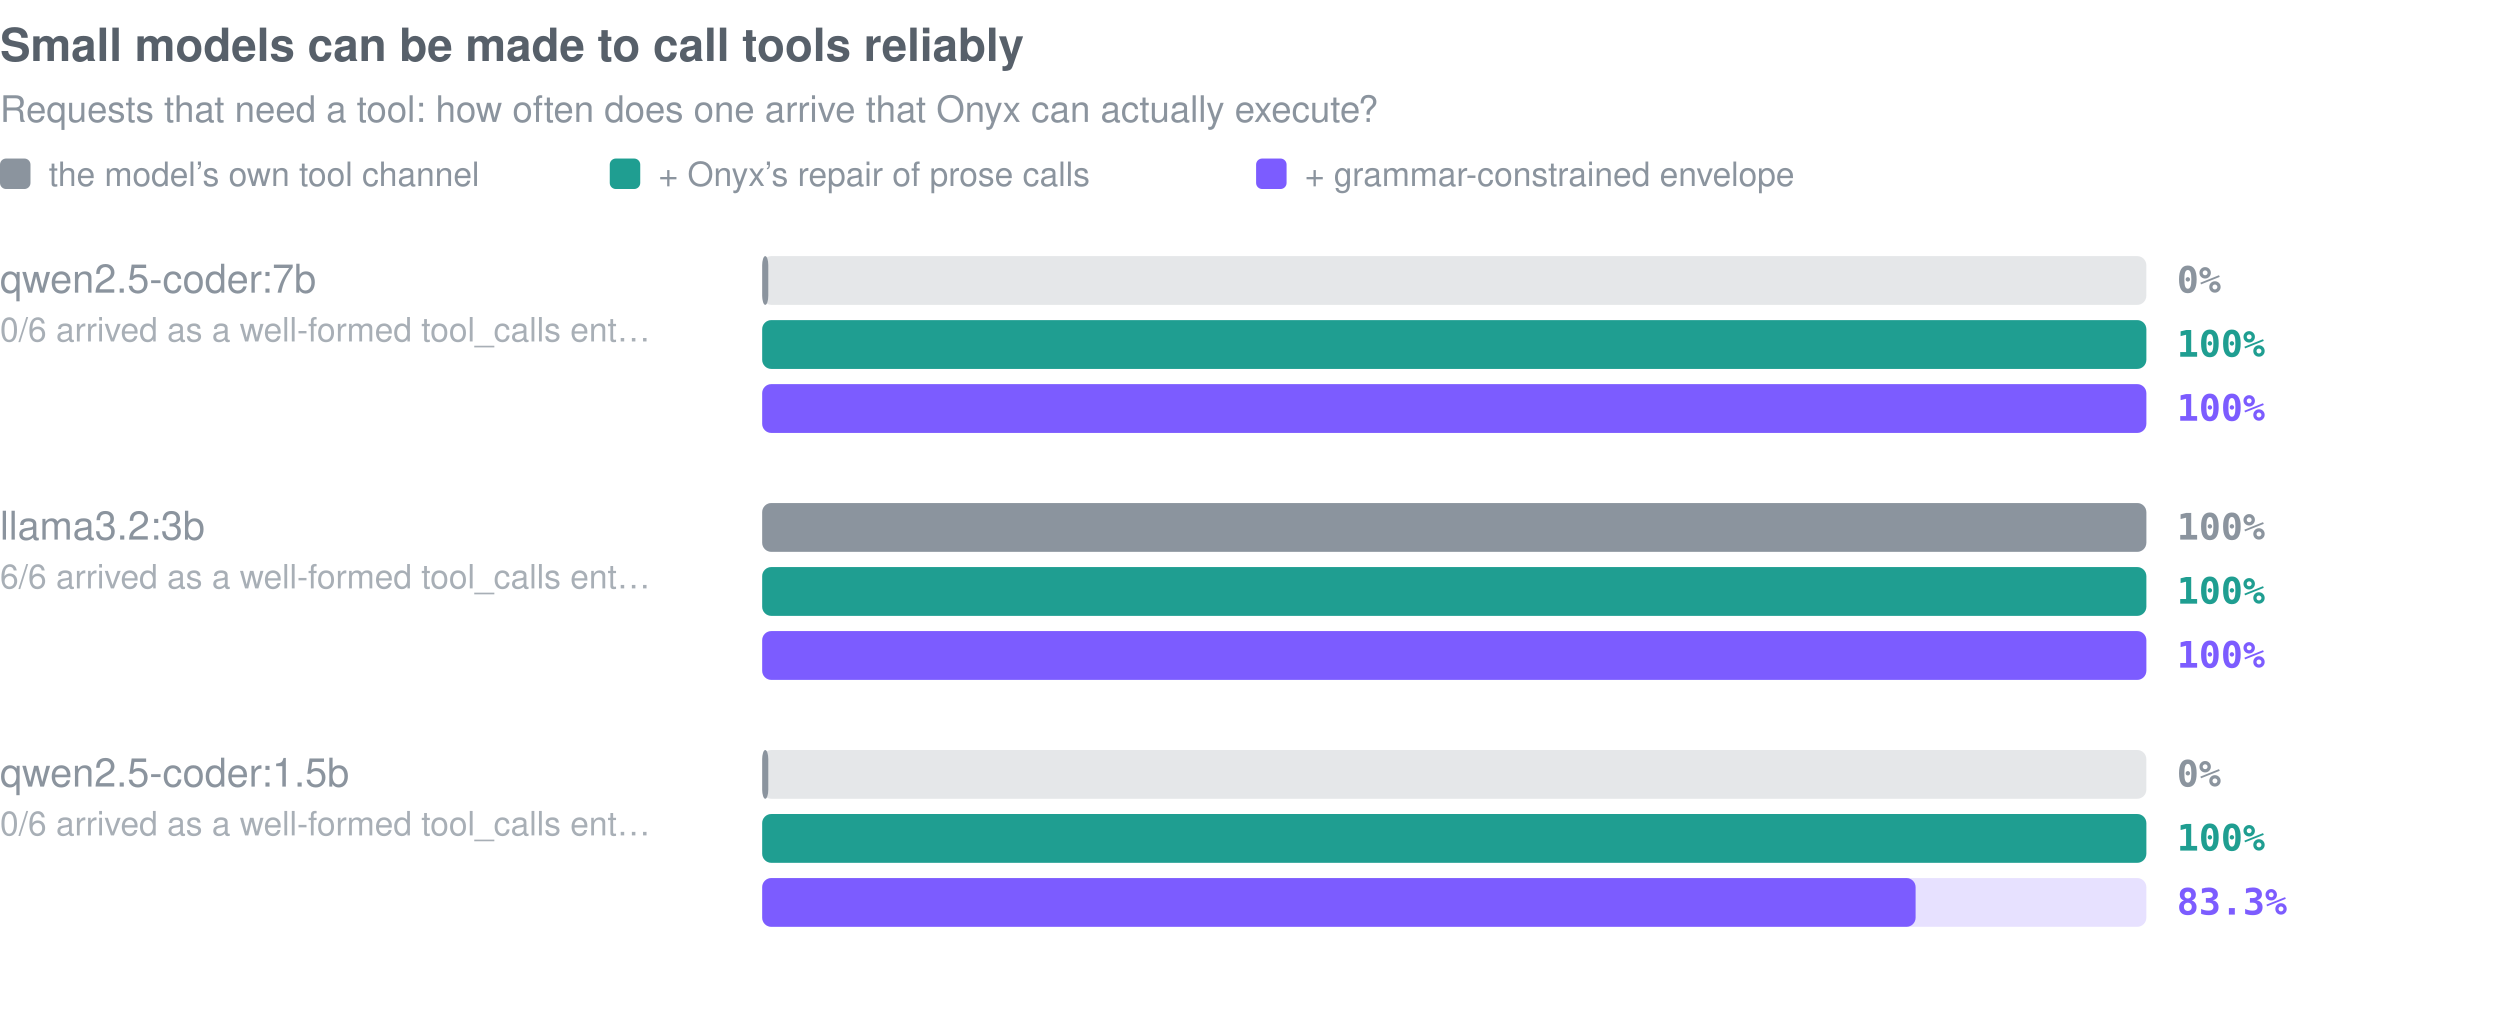
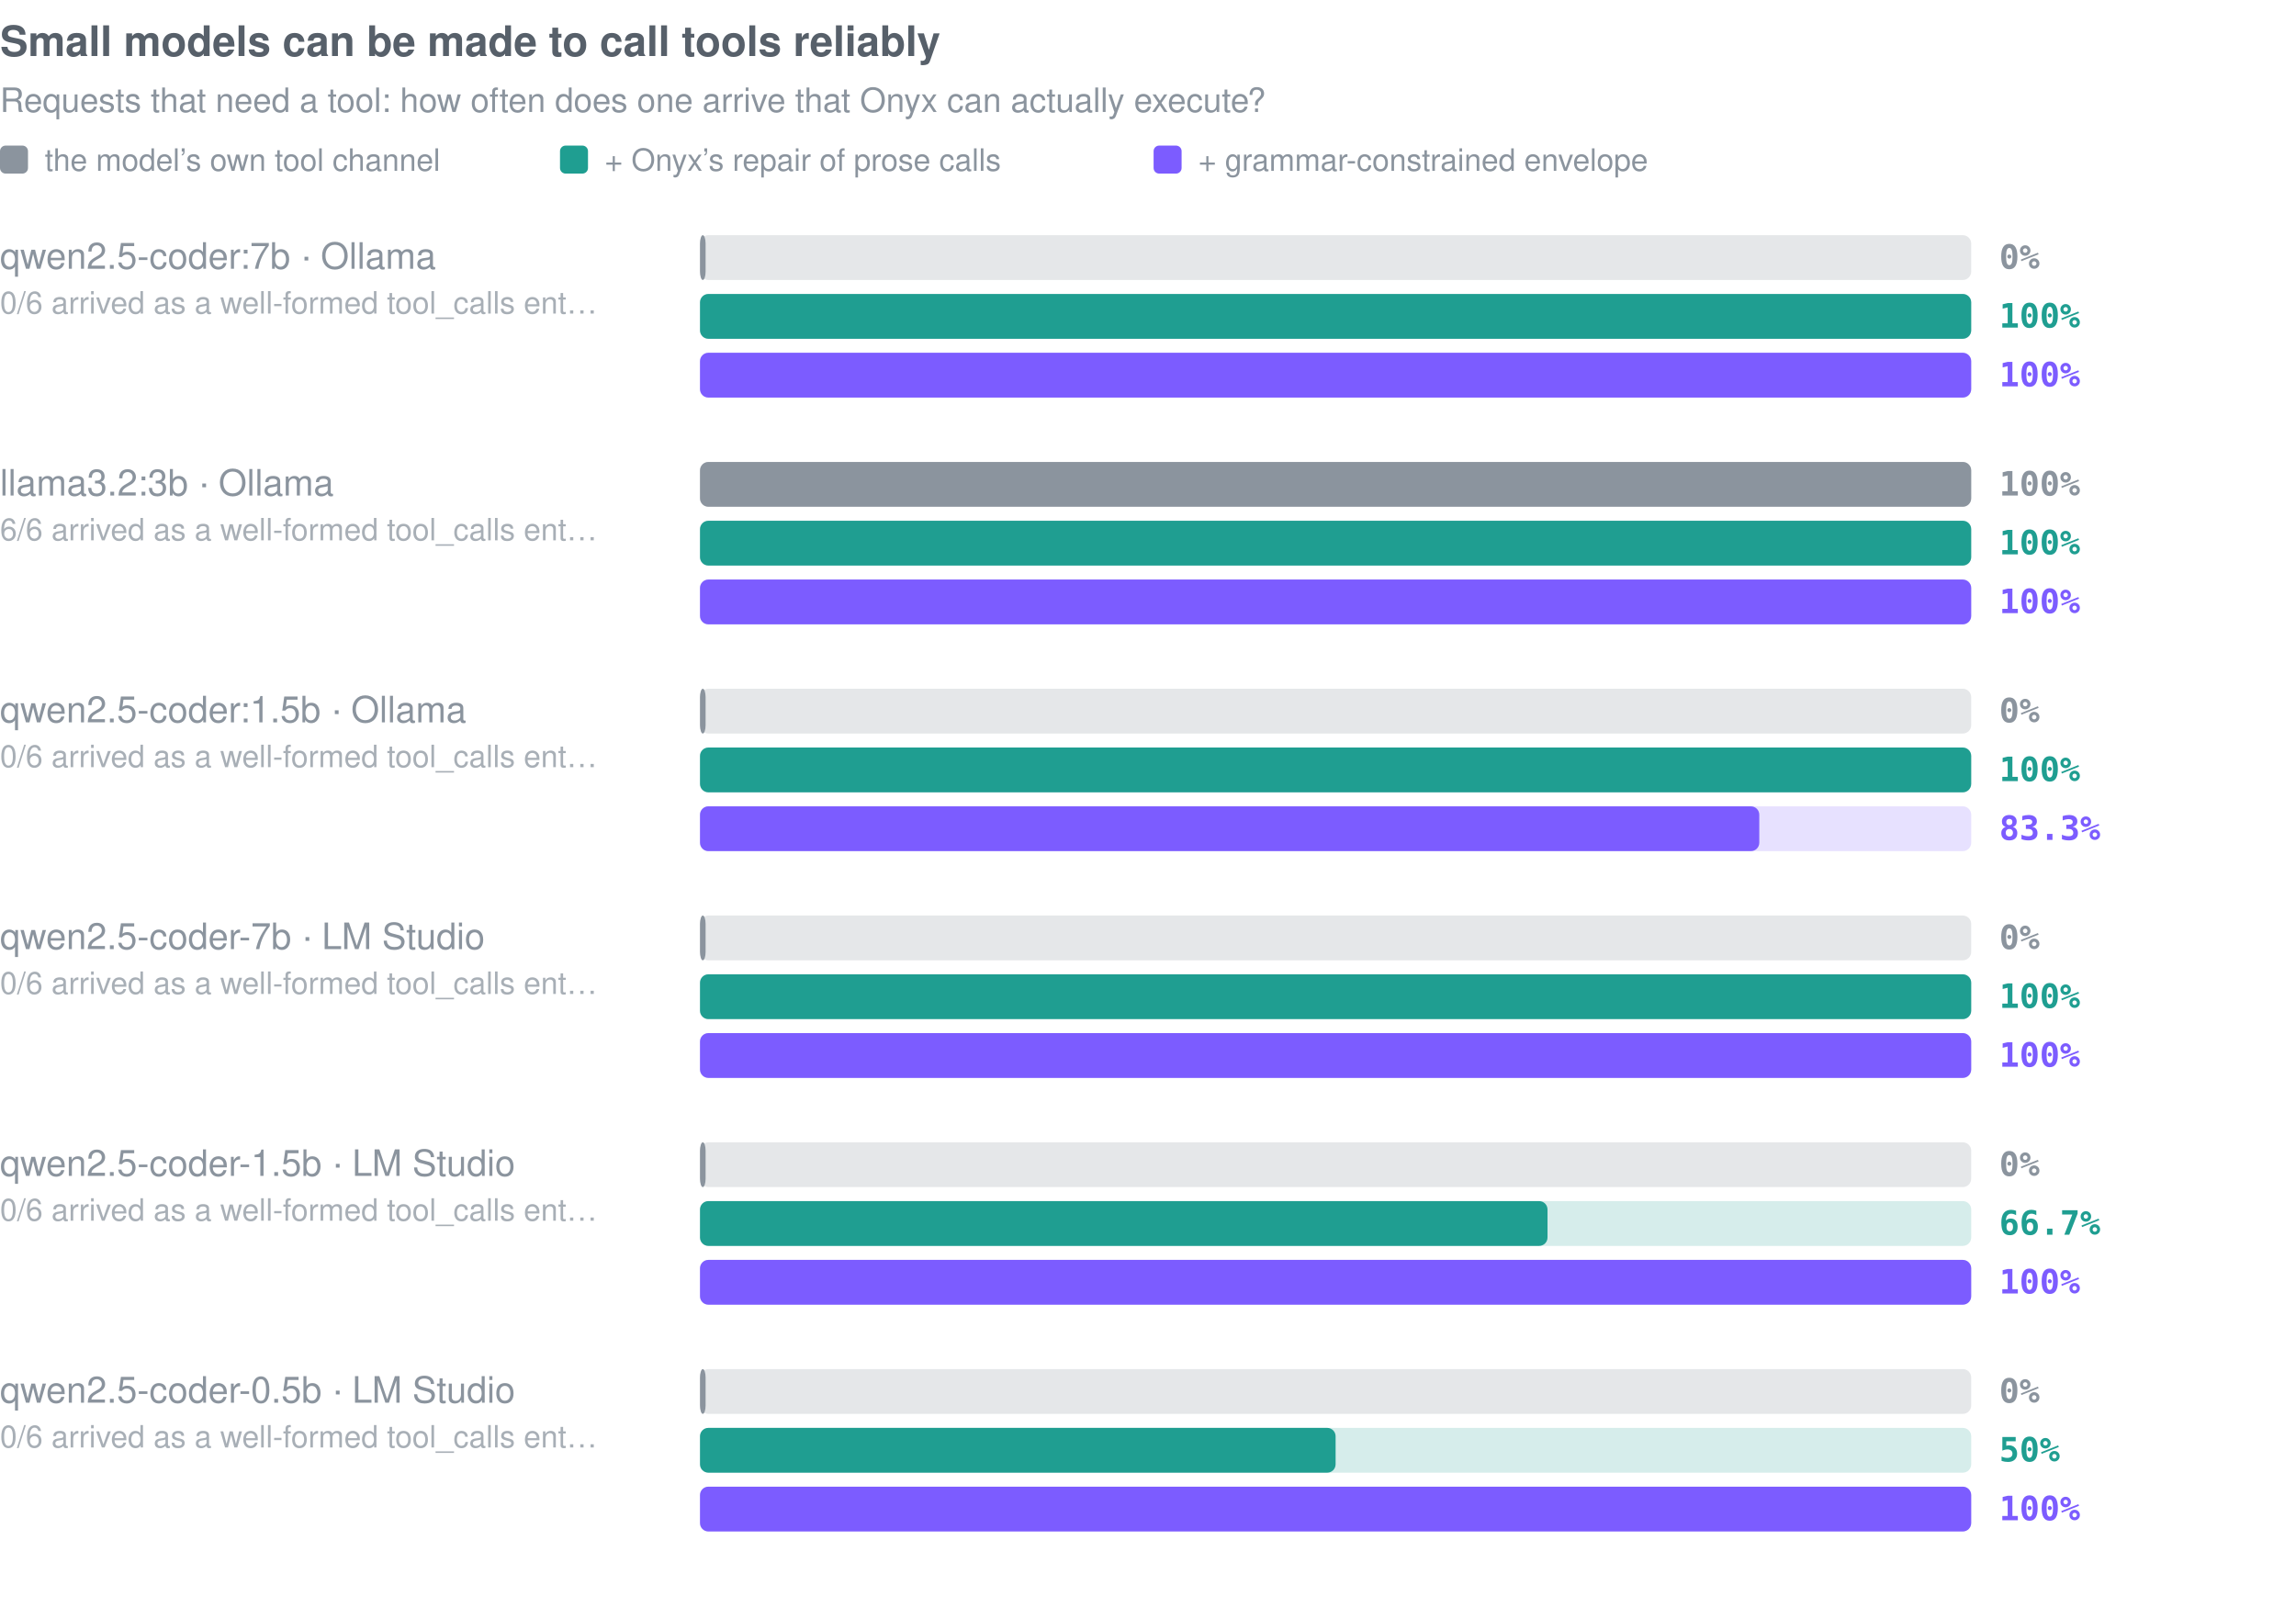
- <svg xmlns="http://www.w3.org/2000/svg" width="820" height="335" viewBox="0 0 820 335" role="img" aria-label="Small models can be made to call tools reliably">
+ <svg xmlns="http://www.w3.org/2000/svg" width="820" height="578" viewBox="0 0 820 578" role="img" aria-label="Small models can be made to call tools reliably">
  <text x="0" y="20" font-family="-apple-system, BlinkMacSystemFont, 'Segoe UI', Helvetica, Arial, sans-serif" font-size="15" font-weight="600" fill="#57606a">Small models can be made to call tools reliably</text>
  <text x="0" y="40" font-family="-apple-system, BlinkMacSystemFont, 'Segoe UI', Helvetica, Arial, sans-serif" font-size="12" fill="#8b949e">Requests that need a tool: how often does one arrive that Onyx can actually execute?</text>
  <rect x="0" y="52" width="10" height="10" rx="2" fill="#8b949e" />
  <text x="16" y="61" font-family="-apple-system, BlinkMacSystemFont, 'Segoe UI', Helvetica, Arial, sans-serif" font-size="11" fill="#8b949e">the model’s own tool channel</text>
  <rect x="200" y="52" width="10" height="10" rx="2" fill="#1f9e91" />
  <text x="216" y="61" font-family="-apple-system, BlinkMacSystemFont, 'Segoe UI', Helvetica, Arial, sans-serif" font-size="11" fill="#8b949e">+ Onyx’s repair of prose calls</text>
  <rect x="412" y="52" width="10" height="10" rx="2" fill="#7c5cff" />
  <text x="428" y="61" font-family="-apple-system, BlinkMacSystemFont, 'Segoe UI', Helvetica, Arial, sans-serif" font-size="11" fill="#8b949e">+ grammar-constrained envelope</text>
  <g>
-     <text x="0" y="96" font-family="-apple-system, BlinkMacSystemFont, 'Segoe UI', Helvetica, Arial, sans-serif" font-size="13" fill="#8b949e">qwen2.5-coder:7b</text>
+     <text x="0" y="96" font-family="-apple-system, BlinkMacSystemFont, 'Segoe UI', Helvetica, Arial, sans-serif" font-size="13" fill="#8b949e">qwen2.5-coder:7b · Ollama</text>
    <text x="0" y="112" font-family="-apple-system, BlinkMacSystemFont, 'Segoe UI', Helvetica, Arial, sans-serif" font-size="11" fill="#8b949e" opacity="0.75">0/6 arrived as a well-formed tool_calls ent…</text>
    <rect x="250" y="84" width="454" height="16" rx="3" fill="rgba(139, 148, 158, 0.22)" />
    <rect x="250" y="84" width="2" height="16" rx="3" fill="#8b949e" />
    <text x="714" y="96" font-family="ui-monospace, SFMono-Regular, 'SF Mono', Menlo, monospace" font-size="12" font-weight="600" fill="#8b949e">0%</text>
    <rect x="250" y="105" width="454" height="16" rx="3" fill="rgba(31, 158, 145, 0.18)" />
    <rect x="250" y="105" width="454" height="16" rx="3" fill="#1f9e91" />
    <text x="714" y="117" font-family="ui-monospace, SFMono-Regular, 'SF Mono', Menlo, monospace" font-size="12" font-weight="600" fill="#1f9e91">100%</text>
    <rect x="250" y="126" width="454" height="16" rx="3" fill="rgba(124, 92, 255, 0.18)" />
    <rect x="250" y="126" width="454" height="16" rx="3" fill="#7c5cff" />
    <text x="714" y="138" font-family="ui-monospace, SFMono-Regular, 'SF Mono', Menlo, monospace" font-size="12" font-weight="600" fill="#7c5cff">100%</text>
  </g>
  <g>
-     <text x="0" y="177" font-family="-apple-system, BlinkMacSystemFont, 'Segoe UI', Helvetica, Arial, sans-serif" font-size="13" fill="#8b949e">llama3.2:3b</text>
+     <text x="0" y="177" font-family="-apple-system, BlinkMacSystemFont, 'Segoe UI', Helvetica, Arial, sans-serif" font-size="13" fill="#8b949e">llama3.2:3b · Ollama</text>
    <text x="0" y="193" font-family="-apple-system, BlinkMacSystemFont, 'Segoe UI', Helvetica, Arial, sans-serif" font-size="11" fill="#8b949e" opacity="0.75">6/6 arrived as a well-formed tool_calls ent…</text>
    <rect x="250" y="165" width="454" height="16" rx="3" fill="rgba(139, 148, 158, 0.22)" />
    <rect x="250" y="165" width="454" height="16" rx="3" fill="#8b949e" />
    <text x="714" y="177" font-family="ui-monospace, SFMono-Regular, 'SF Mono', Menlo, monospace" font-size="12" font-weight="600" fill="#8b949e">100%</text>
    <rect x="250" y="186" width="454" height="16" rx="3" fill="rgba(31, 158, 145, 0.18)" />
    <rect x="250" y="186" width="454" height="16" rx="3" fill="#1f9e91" />
    <text x="714" y="198" font-family="ui-monospace, SFMono-Regular, 'SF Mono', Menlo, monospace" font-size="12" font-weight="600" fill="#1f9e91">100%</text>
    <rect x="250" y="207" width="454" height="16" rx="3" fill="rgba(124, 92, 255, 0.18)" />
    <rect x="250" y="207" width="454" height="16" rx="3" fill="#7c5cff" />
    <text x="714" y="219" font-family="ui-monospace, SFMono-Regular, 'SF Mono', Menlo, monospace" font-size="12" font-weight="600" fill="#7c5cff">100%</text>
  </g>
  <g>
-     <text x="0" y="258" font-family="-apple-system, BlinkMacSystemFont, 'Segoe UI', Helvetica, Arial, sans-serif" font-size="13" fill="#8b949e">qwen2.5-coder:1.5b</text>
+     <text x="0" y="258" font-family="-apple-system, BlinkMacSystemFont, 'Segoe UI', Helvetica, Arial, sans-serif" font-size="13" fill="#8b949e">qwen2.5-coder:1.5b · Ollama</text>
    <text x="0" y="274" font-family="-apple-system, BlinkMacSystemFont, 'Segoe UI', Helvetica, Arial, sans-serif" font-size="11" fill="#8b949e" opacity="0.75">0/6 arrived as a well-formed tool_calls ent…</text>
    <rect x="250" y="246" width="454" height="16" rx="3" fill="rgba(139, 148, 158, 0.22)" />
    <rect x="250" y="246" width="2" height="16" rx="3" fill="#8b949e" />
    <text x="714" y="258" font-family="ui-monospace, SFMono-Regular, 'SF Mono', Menlo, monospace" font-size="12" font-weight="600" fill="#8b949e">0%</text>
    <rect x="250" y="267" width="454" height="16" rx="3" fill="rgba(31, 158, 145, 0.18)" />
    <rect x="250" y="267" width="454" height="16" rx="3" fill="#1f9e91" />
    <text x="714" y="279" font-family="ui-monospace, SFMono-Regular, 'SF Mono', Menlo, monospace" font-size="12" font-weight="600" fill="#1f9e91">100%</text>
    <rect x="250" y="288" width="454" height="16" rx="3" fill="rgba(124, 92, 255, 0.18)" />
    <rect x="250" y="288" width="378.318" height="16" rx="3" fill="#7c5cff" />
    <text x="714" y="300" font-family="ui-monospace, SFMono-Regular, 'SF Mono', Menlo, monospace" font-size="12" font-weight="600" fill="#7c5cff">83.3%</text>
  </g>
+   <g>
+     <text x="0" y="339" font-family="-apple-system, BlinkMacSystemFont, 'Segoe UI', Helvetica, Arial, sans-serif" font-size="13" fill="#8b949e">qwen2.5-coder-7b · LM Studio</text>
+     <text x="0" y="355" font-family="-apple-system, BlinkMacSystemFont, 'Segoe UI', Helvetica, Arial, sans-serif" font-size="11" fill="#8b949e" opacity="0.75">0/6 arrived as a well-formed tool_calls ent…</text>
+     <rect x="250" y="327" width="454" height="16" rx="3" fill="rgba(139, 148, 158, 0.22)" />
+     <rect x="250" y="327" width="2" height="16" rx="3" fill="#8b949e" />
+     <text x="714" y="339" font-family="ui-monospace, SFMono-Regular, 'SF Mono', Menlo, monospace" font-size="12" font-weight="600" fill="#8b949e">0%</text>
+     <rect x="250" y="348" width="454" height="16" rx="3" fill="rgba(31, 158, 145, 0.18)" />
+     <rect x="250" y="348" width="454" height="16" rx="3" fill="#1f9e91" />
+     <text x="714" y="360" font-family="ui-monospace, SFMono-Regular, 'SF Mono', Menlo, monospace" font-size="12" font-weight="600" fill="#1f9e91">100%</text>
+     <rect x="250" y="369" width="454" height="16" rx="3" fill="rgba(124, 92, 255, 0.18)" />
+     <rect x="250" y="369" width="454" height="16" rx="3" fill="#7c5cff" />
+     <text x="714" y="381" font-family="ui-monospace, SFMono-Regular, 'SF Mono', Menlo, monospace" font-size="12" font-weight="600" fill="#7c5cff">100%</text>
+   </g>
+   <g>
+     <text x="0" y="420" font-family="-apple-system, BlinkMacSystemFont, 'Segoe UI', Helvetica, Arial, sans-serif" font-size="13" fill="#8b949e">qwen2.5-coder-1.5b · LM Studio</text>
+     <text x="0" y="436" font-family="-apple-system, BlinkMacSystemFont, 'Segoe UI', Helvetica, Arial, sans-serif" font-size="11" fill="#8b949e" opacity="0.75">0/6 arrived as a well-formed tool_calls ent…</text>
+     <rect x="250" y="408" width="454" height="16" rx="3" fill="rgba(139, 148, 158, 0.22)" />
+     <rect x="250" y="408" width="2" height="16" rx="3" fill="#8b949e" />
+     <text x="714" y="420" font-family="ui-monospace, SFMono-Regular, 'SF Mono', Menlo, monospace" font-size="12" font-weight="600" fill="#8b949e">0%</text>
+     <rect x="250" y="429" width="454" height="16" rx="3" fill="rgba(31, 158, 145, 0.18)" />
+     <rect x="250" y="429" width="302.682" height="16" rx="3" fill="#1f9e91" />
+     <text x="714" y="441" font-family="ui-monospace, SFMono-Regular, 'SF Mono', Menlo, monospace" font-size="12" font-weight="600" fill="#1f9e91">66.7%</text>
+     <rect x="250" y="450" width="454" height="16" rx="3" fill="rgba(124, 92, 255, 0.18)" />
+     <rect x="250" y="450" width="454" height="16" rx="3" fill="#7c5cff" />
+     <text x="714" y="462" font-family="ui-monospace, SFMono-Regular, 'SF Mono', Menlo, monospace" font-size="12" font-weight="600" fill="#7c5cff">100%</text>
+   </g>
+   <g>
+     <text x="0" y="501" font-family="-apple-system, BlinkMacSystemFont, 'Segoe UI', Helvetica, Arial, sans-serif" font-size="13" fill="#8b949e">qwen2.5-coder-0.5b · LM Studio</text>
+     <text x="0" y="517" font-family="-apple-system, BlinkMacSystemFont, 'Segoe UI', Helvetica, Arial, sans-serif" font-size="11" fill="#8b949e" opacity="0.75">0/6 arrived as a well-formed tool_calls ent…</text>
+     <rect x="250" y="489" width="454" height="16" rx="3" fill="rgba(139, 148, 158, 0.22)" />
+     <rect x="250" y="489" width="2" height="16" rx="3" fill="#8b949e" />
+     <text x="714" y="501" font-family="ui-monospace, SFMono-Regular, 'SF Mono', Menlo, monospace" font-size="12" font-weight="600" fill="#8b949e">0%</text>
+     <rect x="250" y="510" width="454" height="16" rx="3" fill="rgba(31, 158, 145, 0.18)" />
+     <rect x="250" y="510" width="227" height="16" rx="3" fill="#1f9e91" />
+     <text x="714" y="522" font-family="ui-monospace, SFMono-Regular, 'SF Mono', Menlo, monospace" font-size="12" font-weight="600" fill="#1f9e91">50%</text>
+     <rect x="250" y="531" width="454" height="16" rx="3" fill="rgba(124, 92, 255, 0.18)" />
+     <rect x="250" y="531" width="454" height="16" rx="3" fill="#7c5cff" />
+     <text x="714" y="543" font-family="ui-monospace, SFMono-Regular, 'SF Mono', Menlo, monospace" font-size="12" font-weight="600" fill="#7c5cff">100%</text>
+   </g>
</svg>
